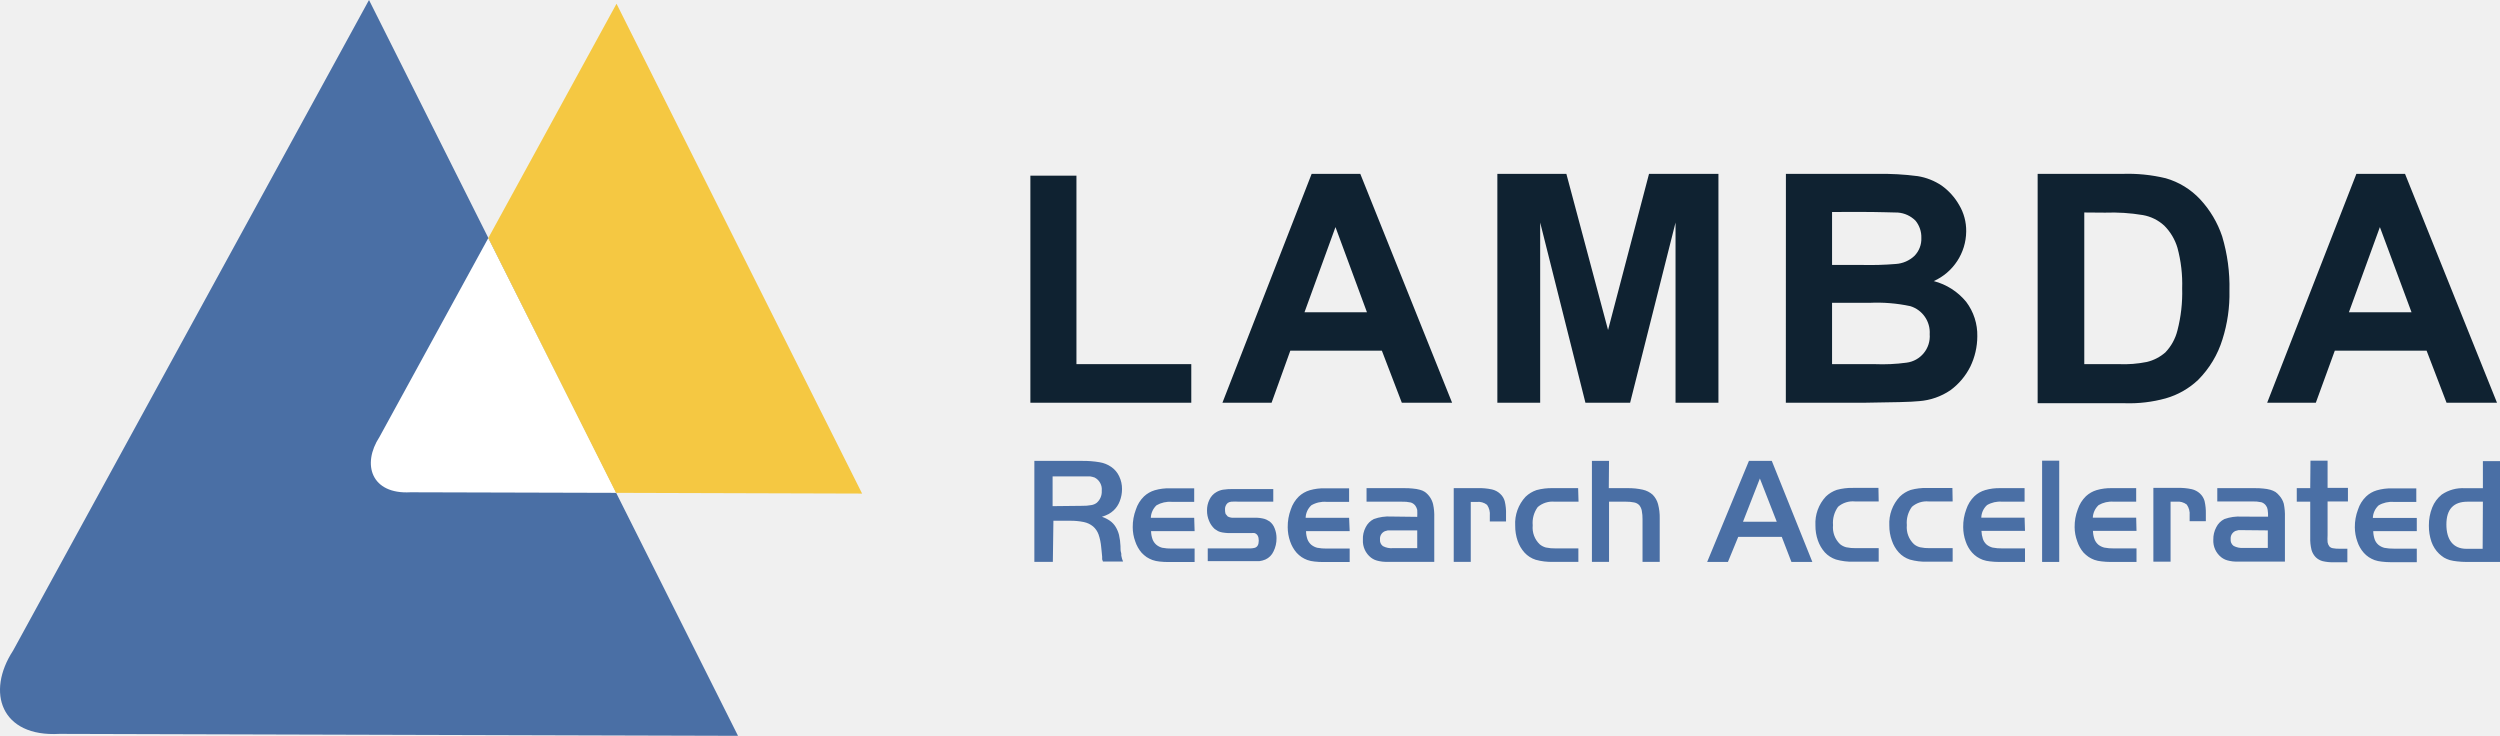
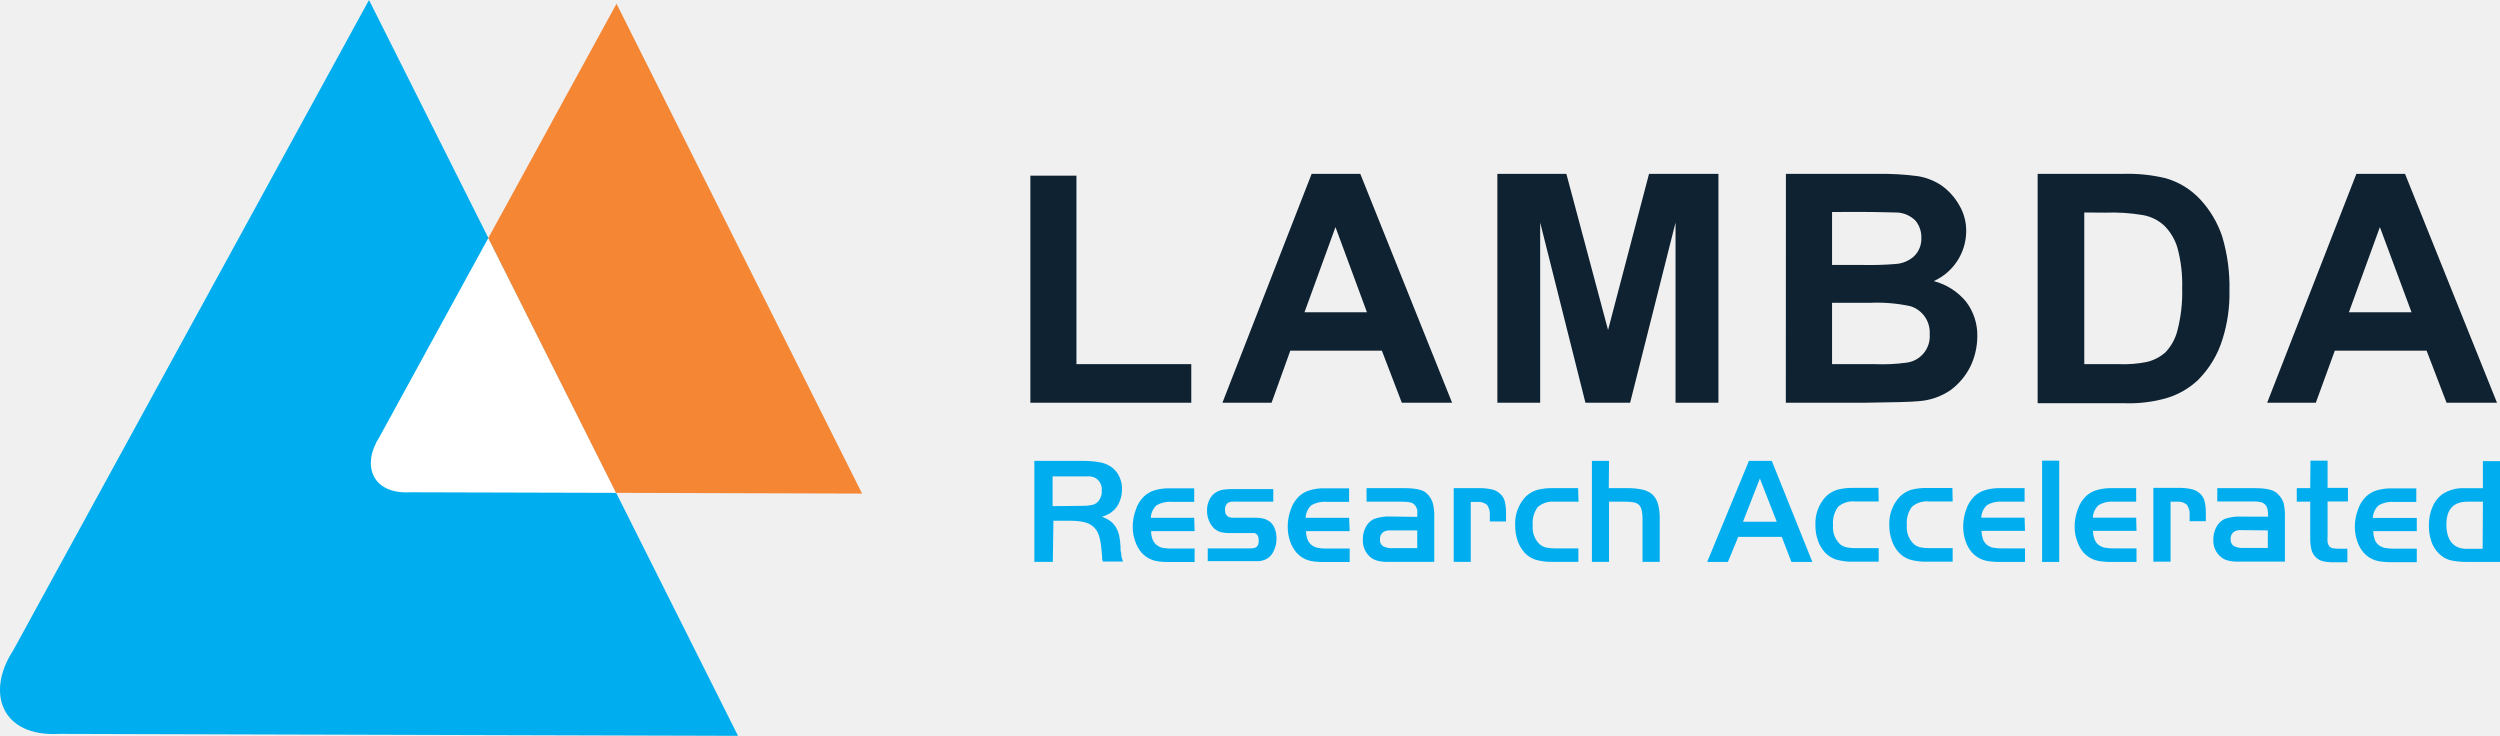
<svg xmlns="http://www.w3.org/2000/svg" viewBox="0 0 308.26 90.73">
  <defs>
-     <style>.cls-1,.cls-5{fill:#4a6fa5;}.cls-1,.cls-2,.cls-3{fill-rule:evenodd;}.cls-2{fill:#fff;}.cls-3{fill:#f5c842;}.cls-4{fill:#0f2231;}</style>
+     <style>.cls-1,.cls-5{fill:#00aeef;}.cls-1,.cls-2,.cls-3{fill-rule:evenodd;}.cls-2{fill:#fff;}.cls-3{fill:#f58634;}.cls-4{fill:#0f2231;}</style>
  </defs>
  <g id="Layer_2" data-name="Layer 2">
    <g id="Layer_1-2" data-name="Layer 1">
      <path class="cls-1" d="M45.5,0,1.62,80.21C-1.74,85.35.11,90.9,7.33,90.49L91,90.73Z" />
      <path class="cls-2" d="M60.21,29.35,46.8,53.86c-2.23,3.42-1,7.11,3.81,6.84L76,60.77Z" />
      <polygon class="cls-3" points="76.02 0.46 60.21 29.35 75.96 60.77 106.3 60.86 76.02 0.46" />
      <path class="cls-4" d="M127.05,49.66v-28h5.68V44.9h14.16v4.76Zm52,0h-6.2l-2.46-6.42H159.1l-2.31,6.42h-6.06l11-28.22h6ZM168.55,38.5,164.67,28,160.85,38.5Zm16.08,11.16V21.44h8.51l5.14,19.25,5.05-19.25h8.56V49.66H206.6V27.44L201,49.66h-5.51l-5.58-22.22V49.66Zm35.58-28.22h11.26a33.65,33.65,0,0,1,5,.28,7.38,7.38,0,0,1,2.94,1.16,7.51,7.51,0,0,1,2.15,2.38,6.17,6.17,0,0,1,.88,3.28,6.78,6.78,0,0,1-4,6.12,7.65,7.65,0,0,1,4,2.56,6.8,6.8,0,0,1,1.37,4.25,8.61,8.61,0,0,1-.87,3.75,8.1,8.1,0,0,1-2.45,2.9,7.93,7.93,0,0,1-3.83,1.34c-1,.11-3.24.15-6.87.2h-9.59Zm5.69,4.7v6.53h3.74a39.35,39.35,0,0,0,4.11-.12,3.71,3.71,0,0,0,2.31-1,3,3,0,0,0,.85-2.22,3.2,3.2,0,0,0-.72-2.12,3.45,3.45,0,0,0-2.16-1c-.55,0-2.18-.08-4.87-.08Zm0,11.2V44.9h5.26a22.35,22.35,0,0,0,3.91-.18,3.28,3.28,0,0,0,2.87-3.51,3.39,3.39,0,0,0-2.39-3.46,19.76,19.76,0,0,0-5.06-.41Zm25.35-15.9h10.43a19.91,19.91,0,0,1,5.37.54,9.31,9.31,0,0,1,4.24,2.6A12.6,12.6,0,0,1,274,29.14a21.55,21.55,0,0,1,.9,6.7,18.54,18.54,0,0,1-.86,6,12.12,12.12,0,0,1-3,5,9.66,9.66,0,0,1-4,2.28,16.83,16.83,0,0,1-5,.6H251.25ZM257,26.2V44.9h4.25a14.4,14.4,0,0,0,3.47-.27A5.32,5.32,0,0,0,267,43.45a6,6,0,0,0,1.49-2.72,18.53,18.53,0,0,0,.58-5.17,17.09,17.09,0,0,0-.58-5,6.46,6.46,0,0,0-1.63-2.74,5.24,5.24,0,0,0-2.63-1.3,23.14,23.14,0,0,0-4.67-.3Zm50.89,23.46h-6.22l-2.46-6.42H287.89l-2.34,6.42h-6l11-28.22h6ZM297.35,38.5,293.45,28,289.63,38.5Z" />
      <path class="cls-5" d="M214.92,64.33h4.16L217,59Zm.73-7.5h2.82l5,12.46h-2.58L219.7,66.2h-5.37l-1.27,3.09H210.5Zm16,5h-2.93a2.77,2.77,0,0,0-2.08.66,3.36,3.36,0,0,0-.62,2.26,2.85,2.85,0,0,0,.87,2.35,2,2,0,0,0,.75.38,5.39,5.39,0,0,0,1.22.11h2.79v1.67h-3.13a7.15,7.15,0,0,1-2.14-.27,3.3,3.3,0,0,1-1.37-.88,4.41,4.41,0,0,1-.85-1.45,5.41,5.41,0,0,1-.31-1.88,4.82,4.82,0,0,1,1.29-3.56,3.64,3.64,0,0,1,1.35-.82,7,7,0,0,1,2-.24h3.13Zm9.12,0h-2.95a2.76,2.76,0,0,0-2.07.66,3.3,3.3,0,0,0-.63,2.26,2.86,2.86,0,0,0,.88,2.35,1.9,1.9,0,0,0,.75.38,5.25,5.25,0,0,0,1.2.11h2.82v1.67h-3.14A7.15,7.15,0,0,1,235.5,69a3.18,3.18,0,0,1-1.37-.88,4.09,4.09,0,0,1-.85-1.45,5.41,5.41,0,0,1-.32-1.88,4.82,4.82,0,0,1,1.3-3.56,3.6,3.6,0,0,1,1.34-.82,7,7,0,0,1,2-.24h3.14Zm8.92,3.63h-5.37a3.73,3.73,0,0,0,.18,1,1.64,1.64,0,0,0,.47.7,2,2,0,0,0,.73.36,5.8,5.8,0,0,0,1.18.1h2.81v1.67h-3.2a9.24,9.24,0,0,1-1.13-.07,3.71,3.71,0,0,1-.87-.19,3.94,3.94,0,0,1-.71-.36,3.31,3.31,0,0,1-.61-.53,3.93,3.93,0,0,1-.8-1.4,5.28,5.28,0,0,1-.3-1.75,6,6,0,0,1,.38-2.19,4,4,0,0,1,1-1.61,3.28,3.28,0,0,1,1.33-.76,6.18,6.18,0,0,1,1.86-.24h3v1.67h-2.78a3.16,3.16,0,0,0-1.85.42,2.18,2.18,0,0,0-.71,1.55h5.34Zm2.11-8.66h2.11V69.29h-2.11Zm11.64,8.66h-5.37a3.36,3.36,0,0,0,.18,1,1.66,1.66,0,0,0,.48.7,2,2,0,0,0,.73.36,5.55,5.55,0,0,0,1.17.1h2.81v1.67h-3.2a9.06,9.06,0,0,1-1.12-.07,3.69,3.69,0,0,1-.88-.19,3.63,3.63,0,0,1-.71-.36,4.17,4.17,0,0,1-.62-.53,4.06,4.06,0,0,1-.78-1.4,5.06,5.06,0,0,1-.32-1.75,6,6,0,0,1,.39-2.19,4,4,0,0,1,1-1.61,3.35,3.35,0,0,1,1.33-.76,6.2,6.2,0,0,1,1.87-.24h3v1.67h-2.78a3.18,3.18,0,0,0-1.85.42,2.27,2.27,0,0,0-.72,1.55h5.35Zm5.07-5.3a7.21,7.21,0,0,1,1.75.16,2.24,2.24,0,0,1,1,.53,2,2,0,0,1,.57.92,6.39,6.39,0,0,1,.16,1.6v.9h-2v-.71a2,2,0,0,0-.35-1.34,1.75,1.75,0,0,0-1.28-.36h-.72v7.4h-2.12v-9.1Zm8.15,5.21H276l-.36.1a1,1,0,0,0-.59,1,.91.91,0,0,0,.36.84,2.2,2.2,0,0,0,1.22.25h3V65.4Zm3-1.66a4.47,4.47,0,0,0-.05-.86,1.08,1.08,0,0,0-.2-.5,1.1,1.1,0,0,0-.57-.42,4.65,4.65,0,0,0-1.15-.1H273.4V60.19h4.46c.47,0,.88,0,1.22.05a4.62,4.62,0,0,1,.86.15,2.6,2.6,0,0,1,.63.27,2.54,2.54,0,0,1,.48.45,2.49,2.49,0,0,1,.55,1,7.14,7.14,0,0,1,.14,1.66v5.48h-4.89c-.45,0-.85,0-1.15,0a4.1,4.1,0,0,1-.79-.09,2.91,2.91,0,0,1-.54-.16,2.4,2.4,0,0,1-.46-.27,2.6,2.6,0,0,1-1-2.19,3.11,3.11,0,0,1,.37-1.54,2.23,2.23,0,0,1,1-1,5.34,5.34,0,0,1,2.14-.3Zm5.23-6.91H287v3.36h2.51v1.67H287V66a6.3,6.3,0,0,0,0,.86,1.15,1.15,0,0,0,.21.5.71.71,0,0,0,.46.24,3.93,3.93,0,0,0,.77.06h1v1.67H287.7a5.34,5.34,0,0,1-1.32-.14,2,2,0,0,1-.83-.47,2.13,2.13,0,0,1-.53-.91,5.61,5.61,0,0,1-.16-1.54V61.86H283.2V60.19h1.66ZM298,65.49h-5.37a3.39,3.39,0,0,0,.17,1,1.58,1.58,0,0,0,.48.7,2,2,0,0,0,.72.36,5.8,5.8,0,0,0,1.18.1H298v1.67h-3.21a9.06,9.06,0,0,1-1.12-.07,3.69,3.69,0,0,1-.88-.19,3.63,3.63,0,0,1-.71-.36,3.31,3.31,0,0,1-.61-.53,3.93,3.93,0,0,1-.8-1.4,5.29,5.29,0,0,1-.31-1.75,6,6,0,0,1,.39-2.19,3.91,3.91,0,0,1,1-1.61,3.24,3.24,0,0,1,1.32-.76,6.16,6.16,0,0,1,1.87-.24h3v1.67h-2.78a3.19,3.19,0,0,0-1.86.42,2.22,2.22,0,0,0-.72,1.55H298Zm8.15-3.63h-1.89c-1.73,0-2.61.93-2.61,2.81s.83,3,2.47,3h2Zm0-5h2.11V69.29h-4.14a9.46,9.46,0,0,1-1.15-.07,5.58,5.58,0,0,1-.9-.16,3.33,3.33,0,0,1-.72-.31,4.42,4.42,0,0,1-.61-.48,3.82,3.82,0,0,1-.93-1.46,6,6,0,0,1-.32-2,5.9,5.9,0,0,1,.41-2.23,3.88,3.88,0,0,1,1.18-1.6,4.58,4.58,0,0,1,2.87-.78h2.2ZM133.44,62.37a5.54,5.54,0,0,0,1.12-.09,1.46,1.46,0,0,0,.67-.28,1.82,1.82,0,0,0,.62-1.49,1.64,1.64,0,0,0-.88-1.63,3.23,3.23,0,0,0-.56-.14c-.24,0-.56,0-1,0h-3.62v3.67Zm-3.62,6.91h-2.28V56.83h5.84a12,12,0,0,1,2.23.17,3.46,3.46,0,0,1,1.39.56,2.87,2.87,0,0,1,1,1.17,3.55,3.55,0,0,1,.35,1.57,4.08,4.08,0,0,1-.28,1.5,3,3,0,0,1-.75,1.13,3.28,3.28,0,0,1-.61.45,4.81,4.81,0,0,1-.84.34,3.91,3.91,0,0,1,1,.5,2.56,2.56,0,0,1,.69.74,3.65,3.65,0,0,1,.42,1,7.36,7.36,0,0,1,.18,1.37c0,.34,0,.61.07.8s0,.35.05.47l.08.33.12.31H136l-.1-.27,0-.33c-.05-.44-.07-.84-.12-1.2a6.5,6.5,0,0,0-.32-1.53,2.38,2.38,0,0,0-.68-1,2.63,2.63,0,0,0-1.14-.54,8.11,8.11,0,0,0-1.7-.16h-2.05Zm17.48-3.79h-5.37a3.18,3.18,0,0,0,.18,1,1.64,1.64,0,0,0,.47.68,1.9,1.9,0,0,0,.72.37,5.87,5.87,0,0,0,1.18.1h2.82v1.66h-3.2a9.4,9.4,0,0,1-1.13-.06,3.71,3.71,0,0,1-.87-.19,4,4,0,0,1-.72-.36,4.12,4.12,0,0,1-.61-.53,4.17,4.17,0,0,1-.79-1.4,5.06,5.06,0,0,1-.31-1.76,6,6,0,0,1,.39-2.18,3.93,3.93,0,0,1,1-1.61,3.31,3.31,0,0,1,1.32-.76,6.2,6.2,0,0,1,1.87-.24h3v1.67h-2.77a3.23,3.23,0,0,0-1.87.42,2.22,2.22,0,0,0-.71,1.55h5.35ZM157,61.86h-4.23a7.22,7.22,0,0,0-.95,0,1,1,0,0,0-.43.15,1,1,0,0,0-.34.86,1.62,1.62,0,0,0,.07.5l.27.32a1.47,1.47,0,0,0,.52.15c.23,0,.51,0,.86,0h1.35l.88,0a4,4,0,0,1,.66.08,2.17,2.17,0,0,1,.49.15l.39.22a1.9,1.9,0,0,1,.63.86,3.17,3.17,0,0,1,.23,1.23,3.5,3.5,0,0,1-.37,1.61,2,2,0,0,1-1,1,2.73,2.73,0,0,1-.74.2c-.3,0-.76,0-1.37,0h-5V67.62h4.4c.39,0,.69,0,.9,0a2.47,2.47,0,0,0,.49-.07c.33-.1.5-.38.5-.89s-.17-.81-.52-.93a1.67,1.67,0,0,0-.38,0l-.8,0h-1.1c-.39,0-.74,0-1,0a6.12,6.12,0,0,1-.71-.08,2,2,0,0,1-.51-.16l-.42-.27a2.73,2.73,0,0,1-.69-1,3.16,3.16,0,0,1-.25-1.27,2.87,2.87,0,0,1,.3-1.34,2.08,2.08,0,0,1,.85-.93,2.49,2.49,0,0,1,.82-.3,8.05,8.05,0,0,1,1.25-.08H157Zm9.42,3.63h-5.38a3.2,3.2,0,0,0,.17,1,1.74,1.74,0,0,0,.47.68,2,2,0,0,0,.73.37,5.8,5.8,0,0,0,1.18.1h2.83v1.66h-3.22a9.11,9.11,0,0,1-1.12-.06,3.69,3.69,0,0,1-.88-.19,3.63,3.63,0,0,1-.71-.36,3.67,3.67,0,0,1-.61-.53,4.18,4.18,0,0,1-.8-1.4,5.29,5.29,0,0,1-.3-1.76,6,6,0,0,1,.38-2.18,3.93,3.93,0,0,1,1-1.61,3.35,3.35,0,0,1,1.33-.76,6.18,6.18,0,0,1,1.86-.24h3v1.67h-2.79a3.19,3.19,0,0,0-1.86.42,2.18,2.18,0,0,0-.71,1.55h5.36Zm5.33-.09h-.63l-.36.1a1,1,0,0,0-.6,1,.91.91,0,0,0,.36.84,2.24,2.24,0,0,0,1.23.25h3V65.4Zm3-1.67a8.19,8.19,0,0,0,0-.86,1.56,1.56,0,0,0-.22-.5,1.14,1.14,0,0,0-.57-.41,4.56,4.56,0,0,0-1.14-.1H168.5V60.19H173c.47,0,.87,0,1.21.05a4.74,4.74,0,0,1,.87.15,2.07,2.07,0,0,1,.62.27,2.65,2.65,0,0,1,1,1.49,6.54,6.54,0,0,1,.15,1.66v5.47H172l-1.15,0a4.1,4.1,0,0,1-.79-.09,3,3,0,0,1-.55-.16,2.4,2.4,0,0,1-.46-.27,2.62,2.62,0,0,1-1-2.19A3,3,0,0,1,168.4,65a2.24,2.24,0,0,1,1-1,5.34,5.34,0,0,1,2.14-.31Zm7.46-3.54a7.19,7.19,0,0,1,1.76.16,2.2,2.2,0,0,1,1,.53,1.92,1.92,0,0,1,.57.92,6,6,0,0,1,.16,1.6v.9h-2v-.71a2,2,0,0,0-.34-1.34,1.72,1.72,0,0,0-1.27-.36h-.74v7.39h-2.1V60.19Zm12.43,1.67H191.7a2.8,2.8,0,0,0-2.09.66,3.3,3.3,0,0,0-.62,2.26,2.83,2.83,0,0,0,.88,2.35,2,2,0,0,0,.74.38,5.32,5.32,0,0,0,1.22.11h2.79v1.66h-3.13a7.2,7.2,0,0,1-2.14-.26,3.18,3.18,0,0,1-1.37-.88,4.24,4.24,0,0,1-.85-1.45,5.66,5.66,0,0,1-.3-1.88,4.81,4.81,0,0,1,1.28-3.56,3.64,3.64,0,0,1,1.35-.82,7,7,0,0,1,2-.24h3.13Zm3.73-1.67h2.32a8.1,8.1,0,0,1,1.87.19,2.71,2.71,0,0,1,1.22.62,2.6,2.6,0,0,1,.66,1.15,6.3,6.3,0,0,1,.21,1.75v5.38h-2.12V64.05a5.31,5.31,0,0,0-.09-1.08,1.53,1.53,0,0,0-.32-.69,1.19,1.19,0,0,0-.64-.33,4.85,4.85,0,0,0-1-.09h-2.08v7.42h-2.11V56.83h2.11Z" />
    </g>
  </g>
</svg>
